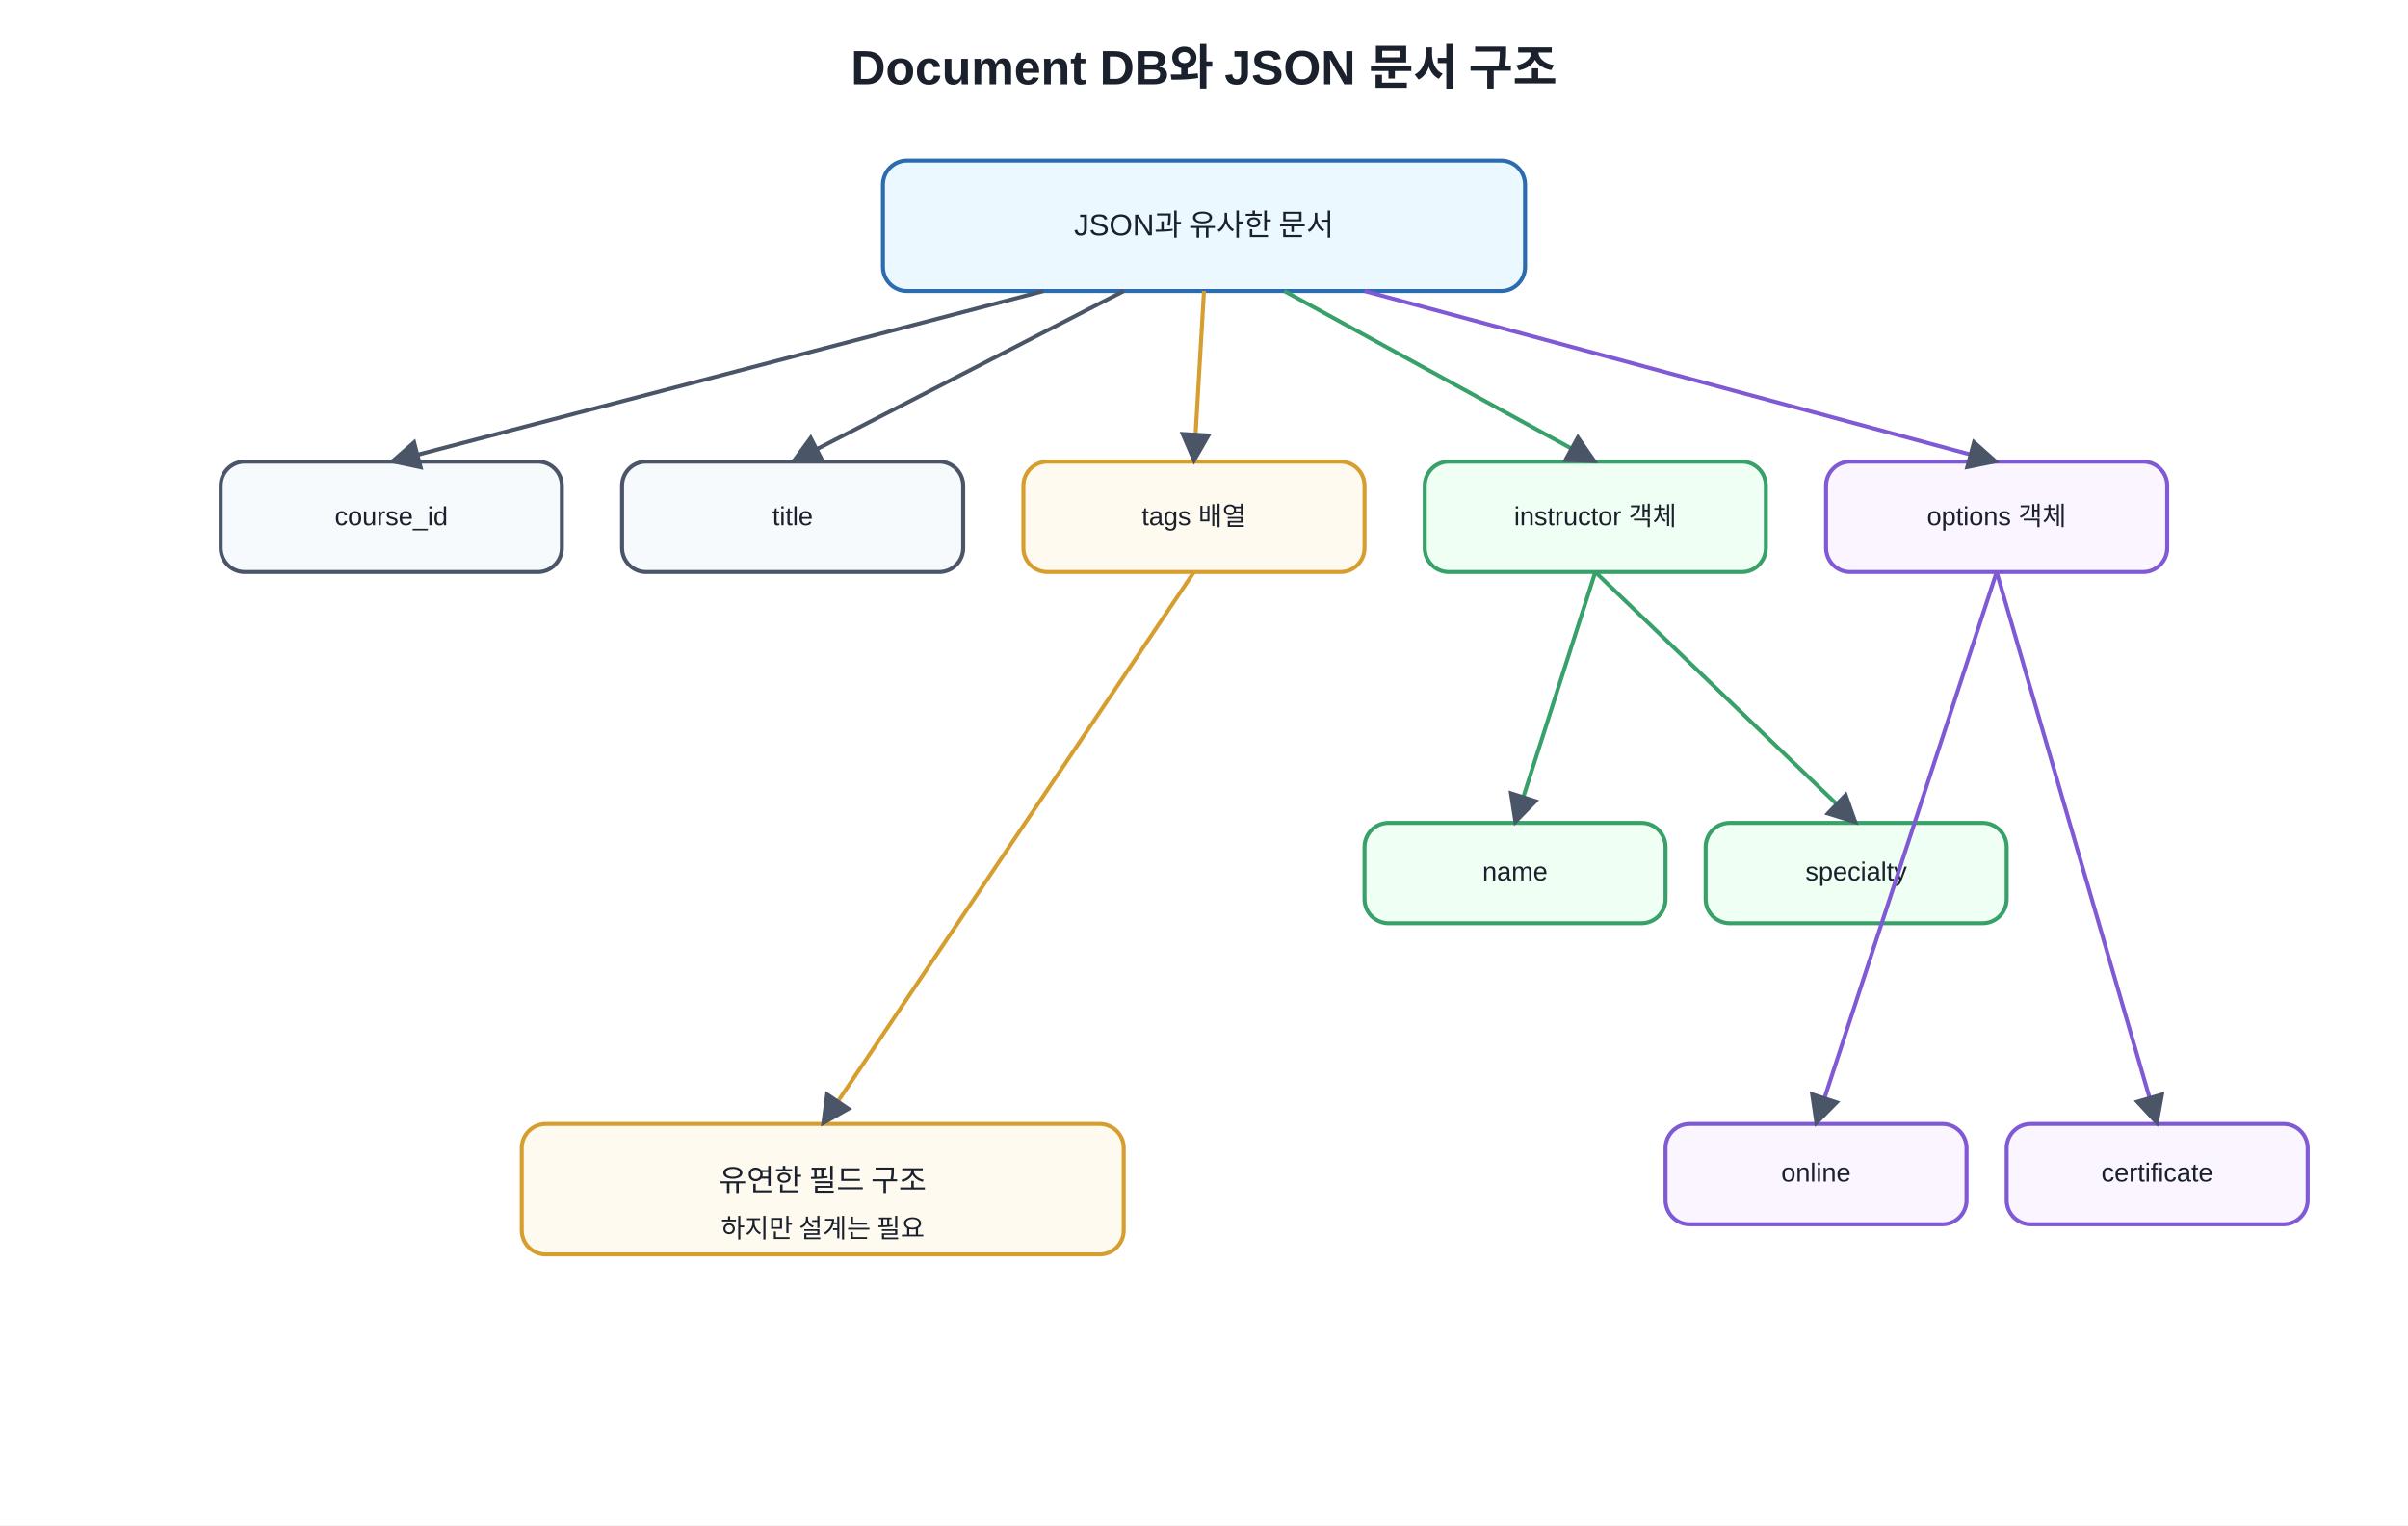
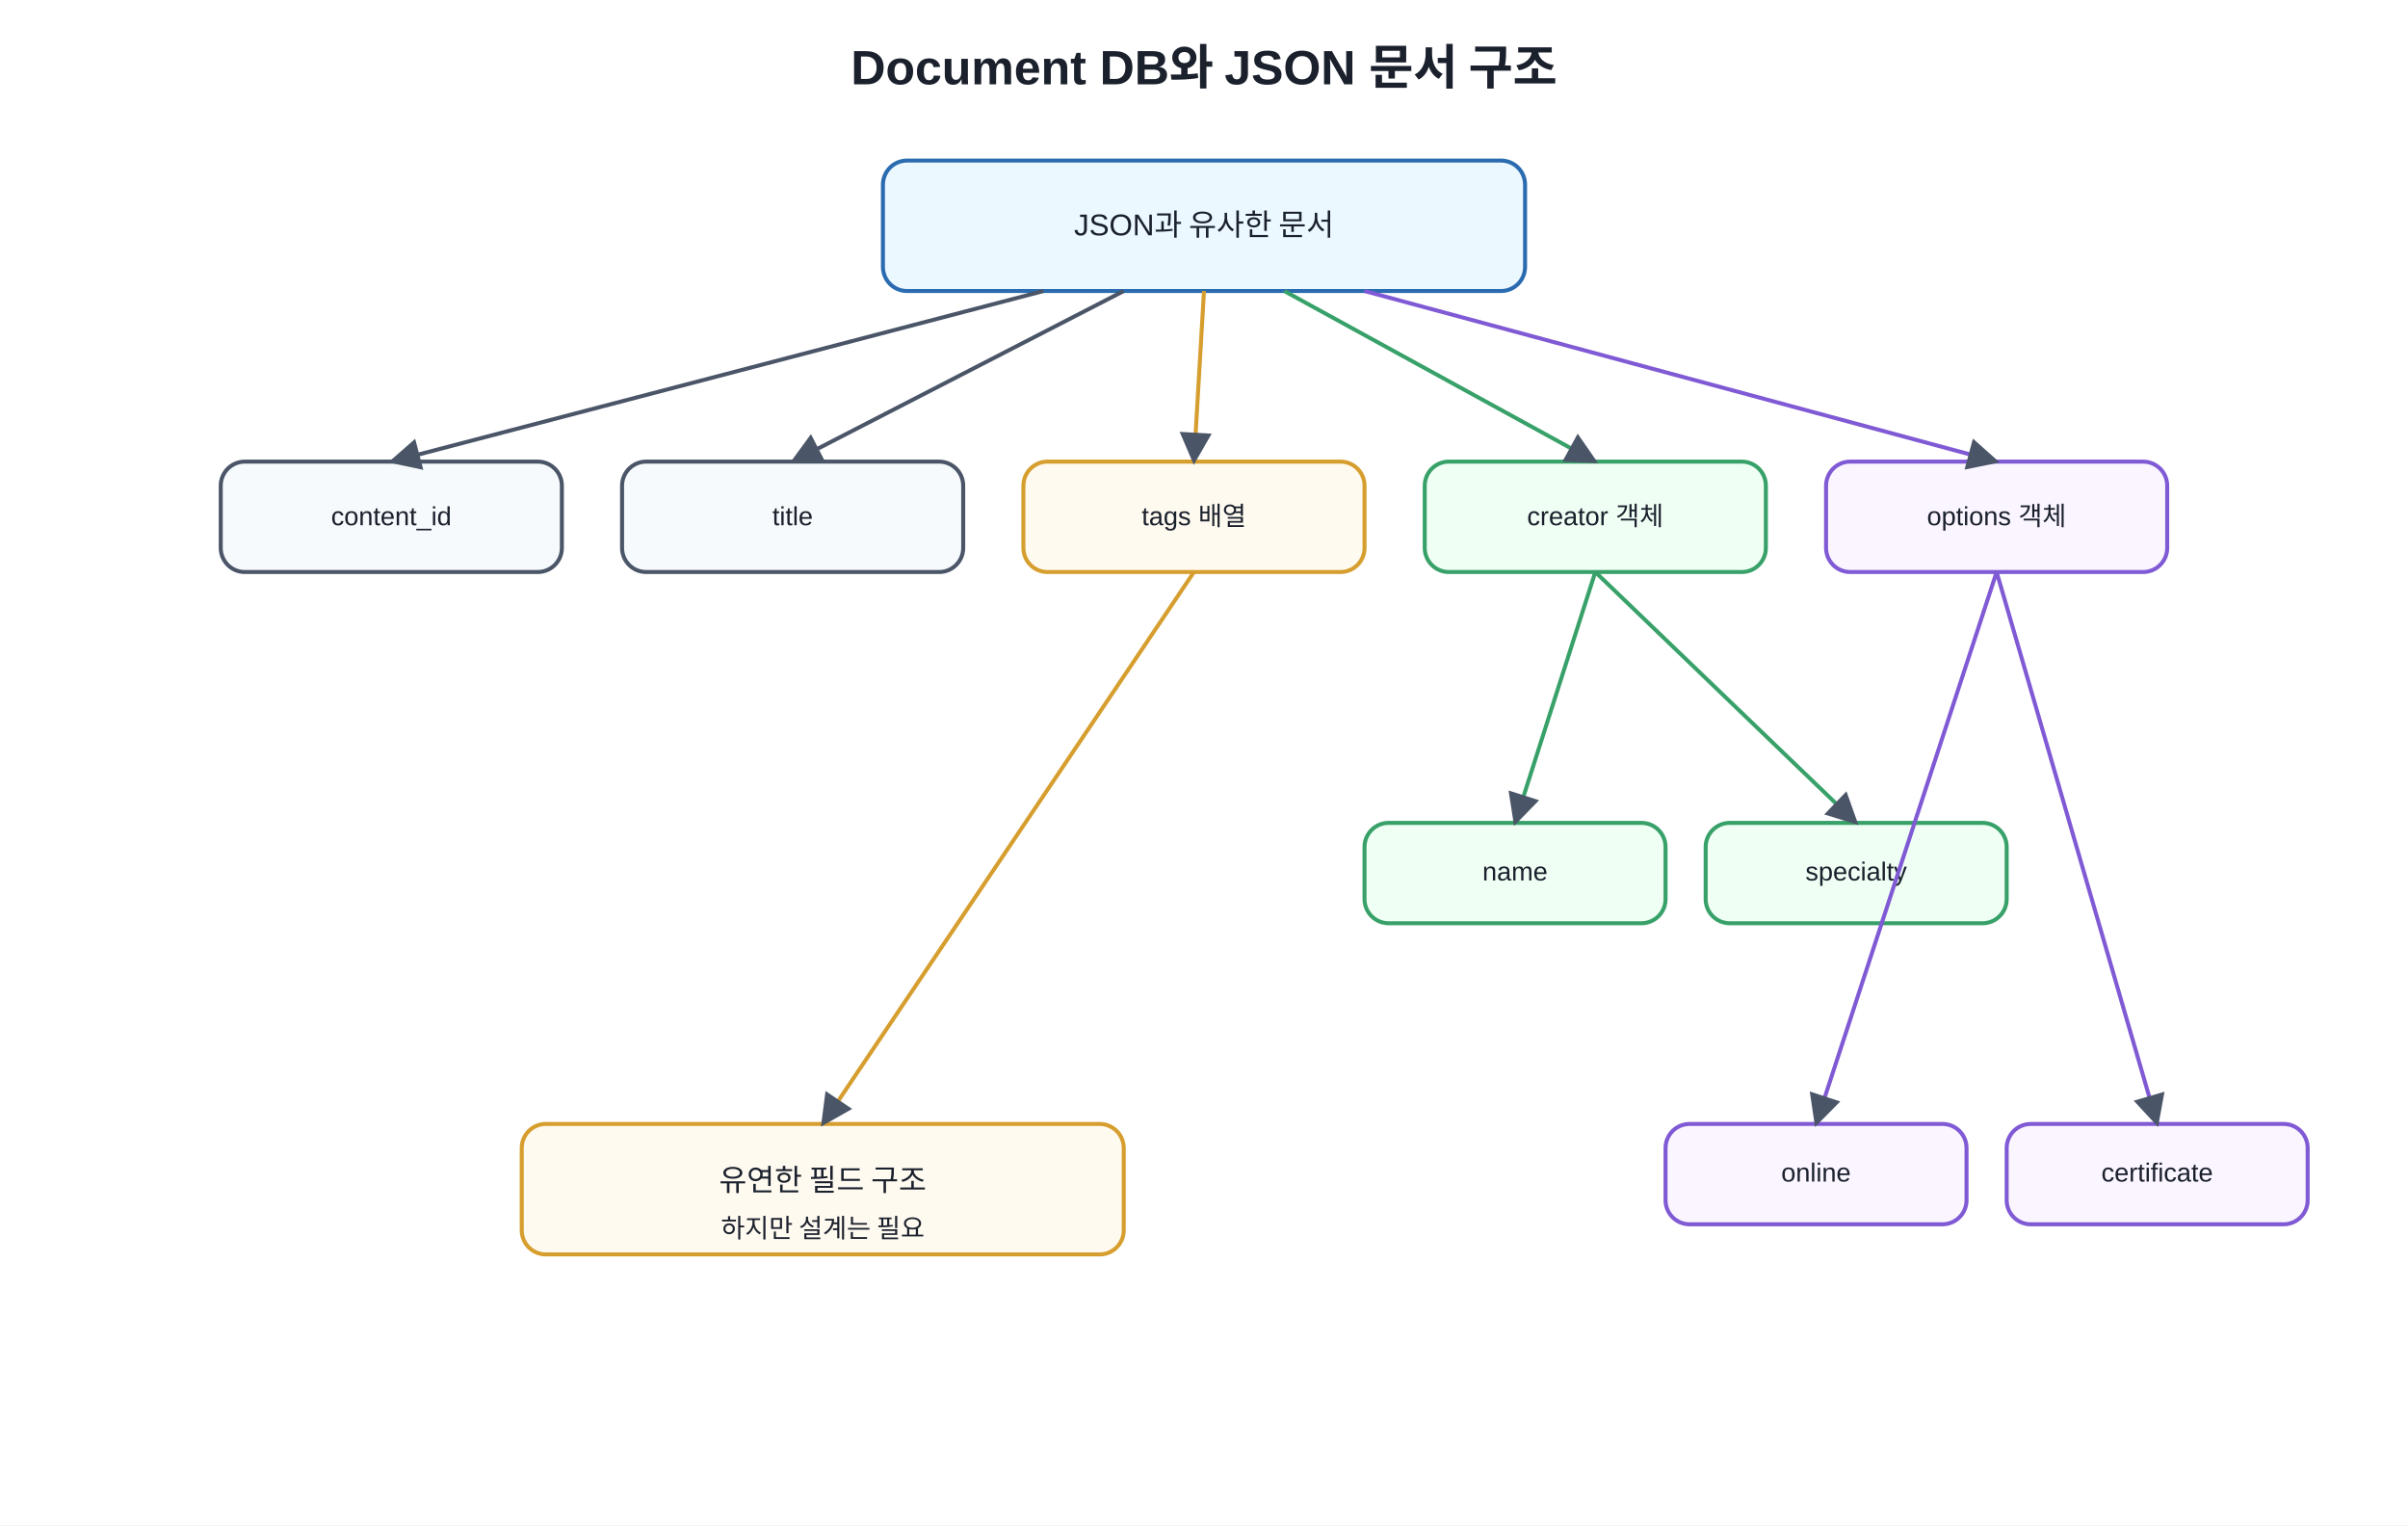
<svg xmlns="http://www.w3.org/2000/svg" width="1200" height="760" viewBox="0 0 1200 760">
  <defs>
    <marker id="a" viewBox="0 0 10 10" refX="9" refY="5" markerWidth="8" markerHeight="8" orient="auto">
      <path d="M0 0L10 5L0 10z" fill="#4a5568" />
    </marker>
    <style>text{font-family:Malgun Gothic,Apple SD Gothic Neo,Noto Sans KR,Arial,sans-serif;fill:#1a202c}.t{font-size:24px;font-weight:700}.b{fill:#f7fafc;stroke:#4a5568;stroke-width:2;rx:12}.m{fill:#ebf8ff;stroke:#2b6cb0}.g{fill:#f0fff4;stroke:#38a169}.y{fill:#fffaf0;stroke:#d69e2e}.p{fill:#faf5ff;stroke:#805ad5}.l{font-size:15px;text-anchor:middle;dominant-baseline:middle}.s{font-size:13px;text-anchor:middle;dominant-baseline:middle}</style>
  </defs>
  <rect width="100%" height="100%" fill="white" />
  <text x="600" y="42" text-anchor="middle" class="t">Document DB와 JSON 문서 구조</text>
  <rect x="440" y="80" width="320" height="65" class="b m" />
  <text x="600" y="113" class="l">JSON과 유사한 문서</text>
  <rect x="110" y="230" width="170" height="55" class="b" />
-   <text x="195" y="258" class="s">course_id</text>
+   <text x="195" y="258" class="s">content_id</text>
  <rect x="310" y="230" width="170" height="55" class="b" />
  <text x="395" y="258" class="s">title</text>
  <rect x="510" y="230" width="170" height="55" class="b y" />
  <text x="595" y="258" class="s">tags 배열</text>
  <rect x="710" y="230" width="170" height="55" class="b g" />
-   <text x="795" y="258" class="s">instructor 객체</text>
+   <text x="795" y="258" class="s">creator 객체</text>
  <rect x="910" y="230" width="170" height="55" class="b p" />
  <text x="995" y="258" class="s">options 객체</text>
  <rect x="680" y="410" width="150" height="50" class="b g" />
  <text x="755" y="435" class="s">name</text>
  <rect x="850" y="410" width="150" height="50" class="b g" />
  <text x="925" y="435" class="s">specialty</text>
  <rect x="830" y="560" width="150" height="50" class="b p" />
  <text x="905" y="585" class="s">online</text>
  <rect x="1000" y="560" width="150" height="50" class="b p" />
  <text x="1075" y="585" class="s">certificate</text>
  <rect x="260" y="560" width="300" height="65" class="b y" />
  <text x="410" y="588" class="l">유연한 필드 구조</text>
  <text x="410" y="612" class="s">하지만 설계는 필요</text>
  <line x1="520" y1="145" x2="195" y2="230" stroke="#4a5568" stroke-width="2" marker-end="url(#a)" />
  <line x1="560" y1="145" x2="395" y2="230" stroke="#4a5568" stroke-width="2" marker-end="url(#a)" />
  <line x1="600" y1="145" x2="595" y2="230" stroke="#d69e2e" stroke-width="2" marker-end="url(#a)" />
  <line x1="640" y1="145" x2="795" y2="230" stroke="#38a169" stroke-width="2" marker-end="url(#a)" />
  <line x1="680" y1="145" x2="995" y2="230" stroke="#805ad5" stroke-width="2" marker-end="url(#a)" />
  <line x1="795" y1="285" x2="755" y2="410" stroke="#38a169" stroke-width="2" marker-end="url(#a)" />
  <line x1="795" y1="285" x2="925" y2="410" stroke="#38a169" stroke-width="2" marker-end="url(#a)" />
  <line x1="995" y1="285" x2="905" y2="560" stroke="#805ad5" stroke-width="2" marker-end="url(#a)" />
  <line x1="995" y1="285" x2="1075" y2="560" stroke="#805ad5" stroke-width="2" marker-end="url(#a)" />
  <line x1="595" y1="285" x2="410" y2="560" stroke="#d69e2e" stroke-width="2" marker-end="url(#a)" />
</svg>
